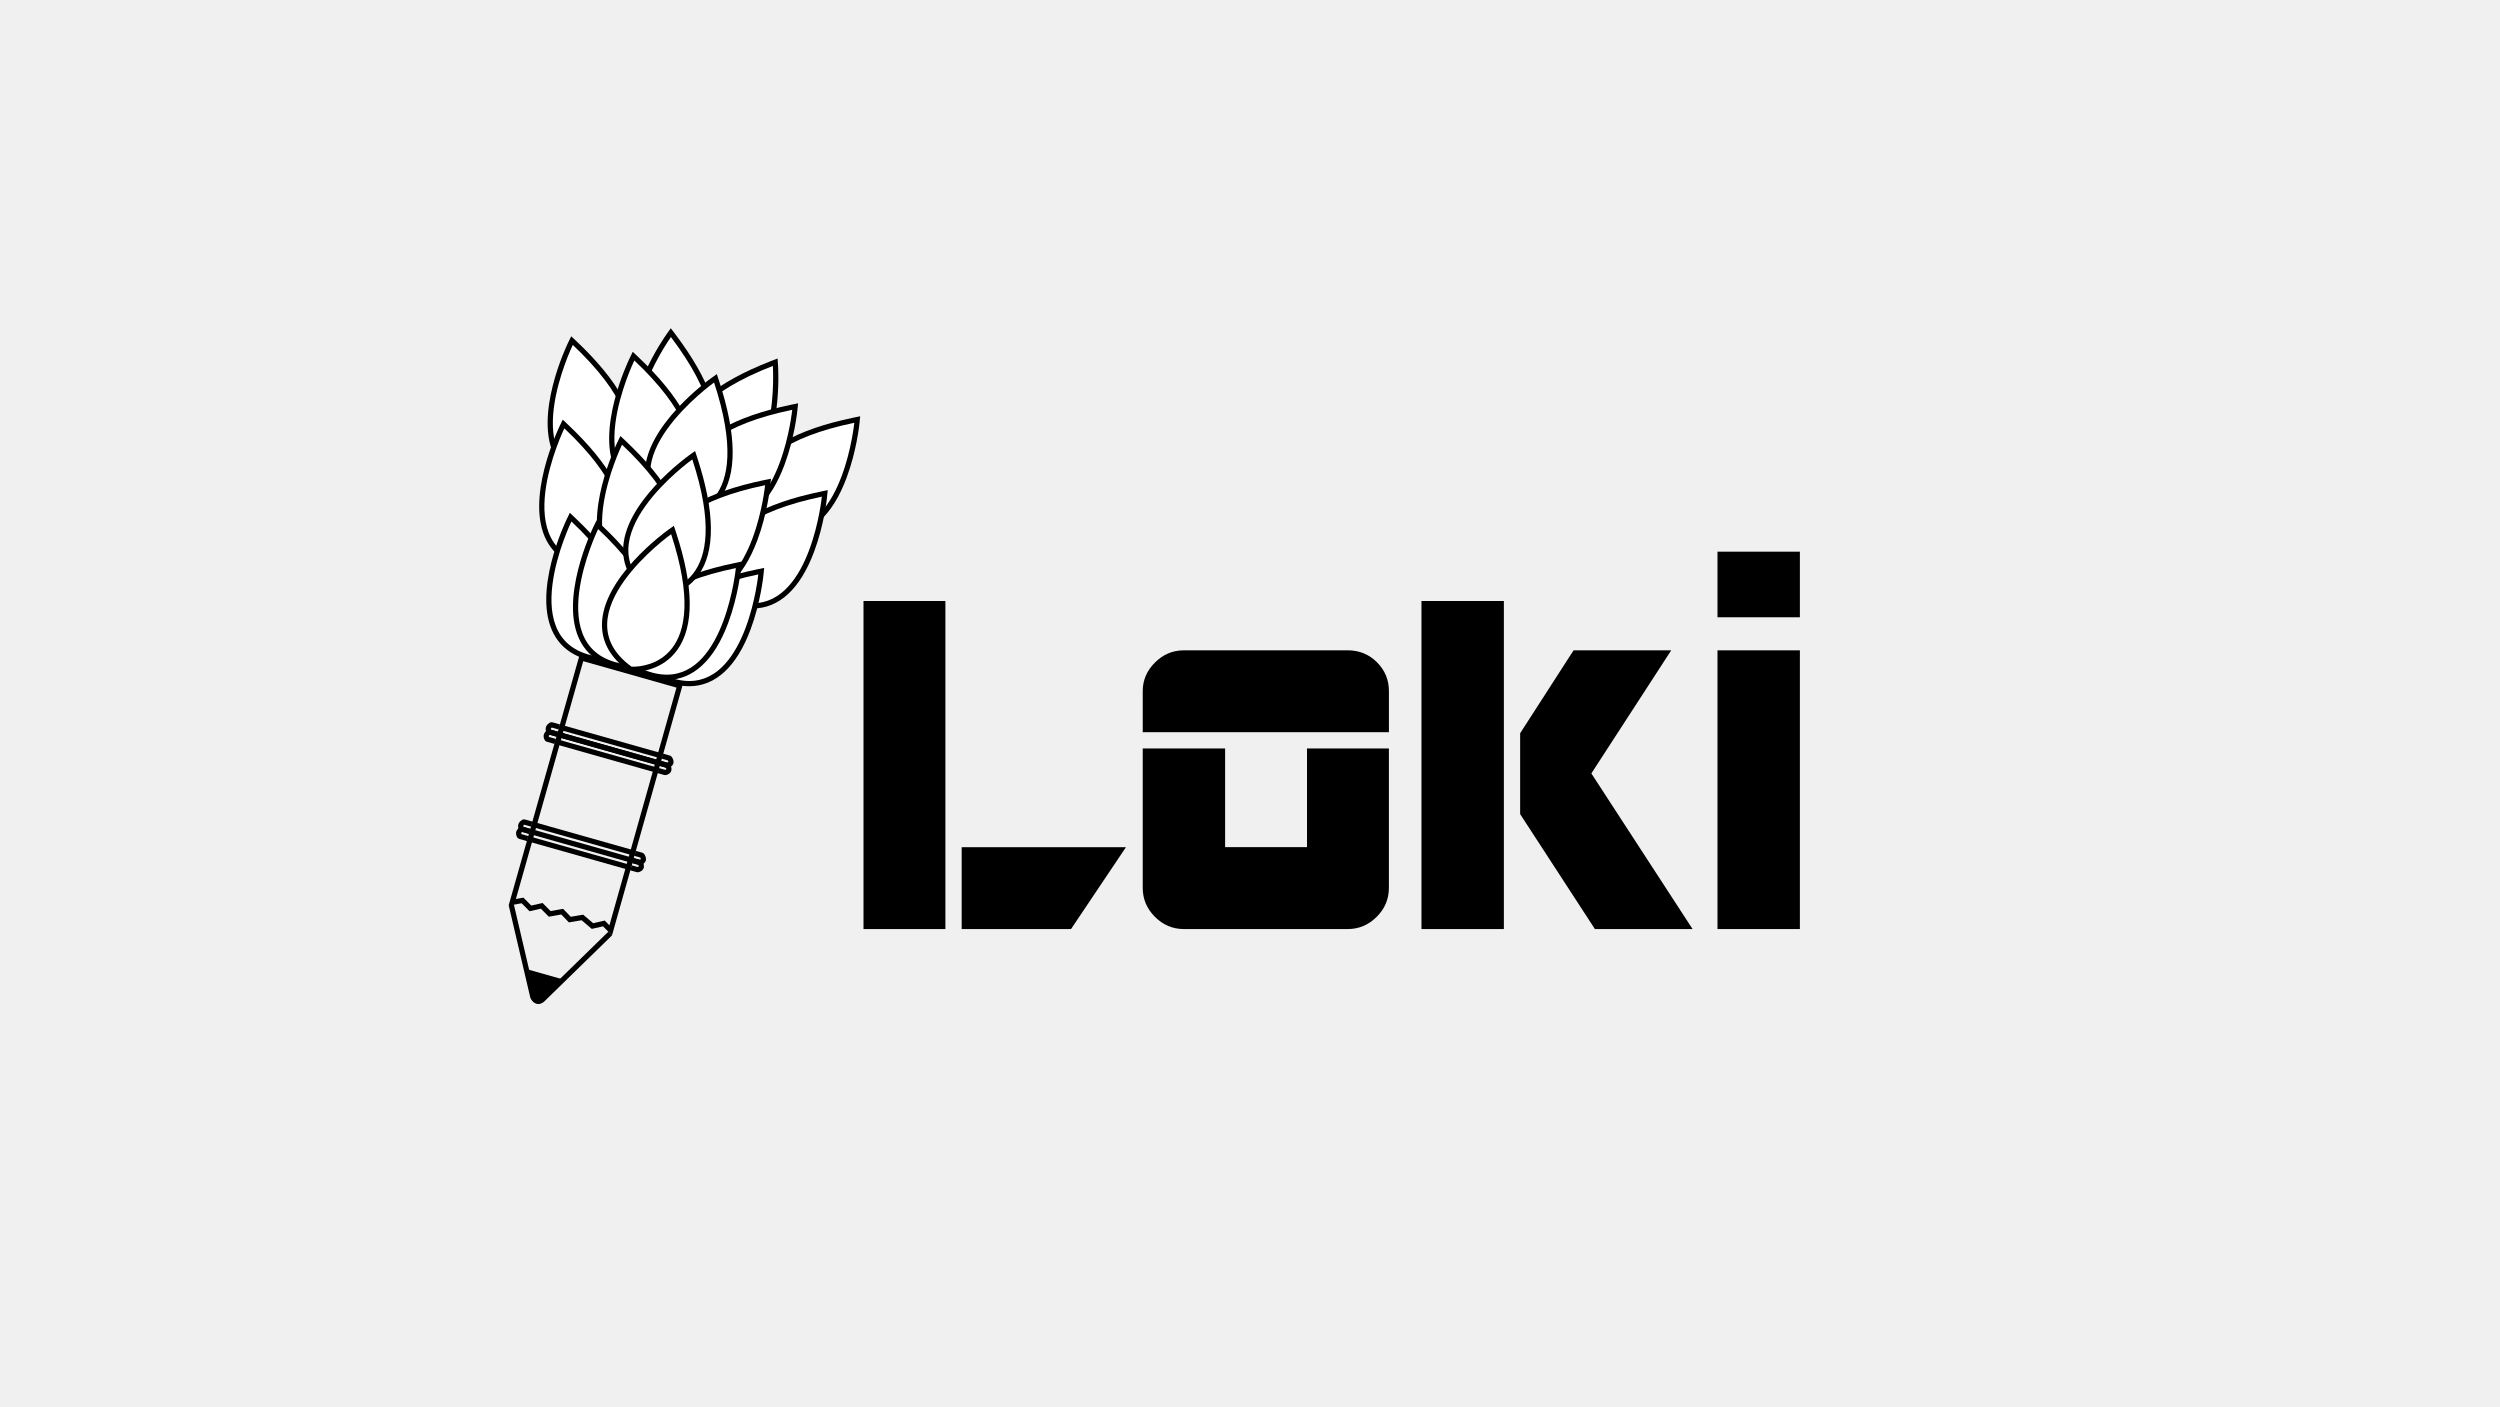
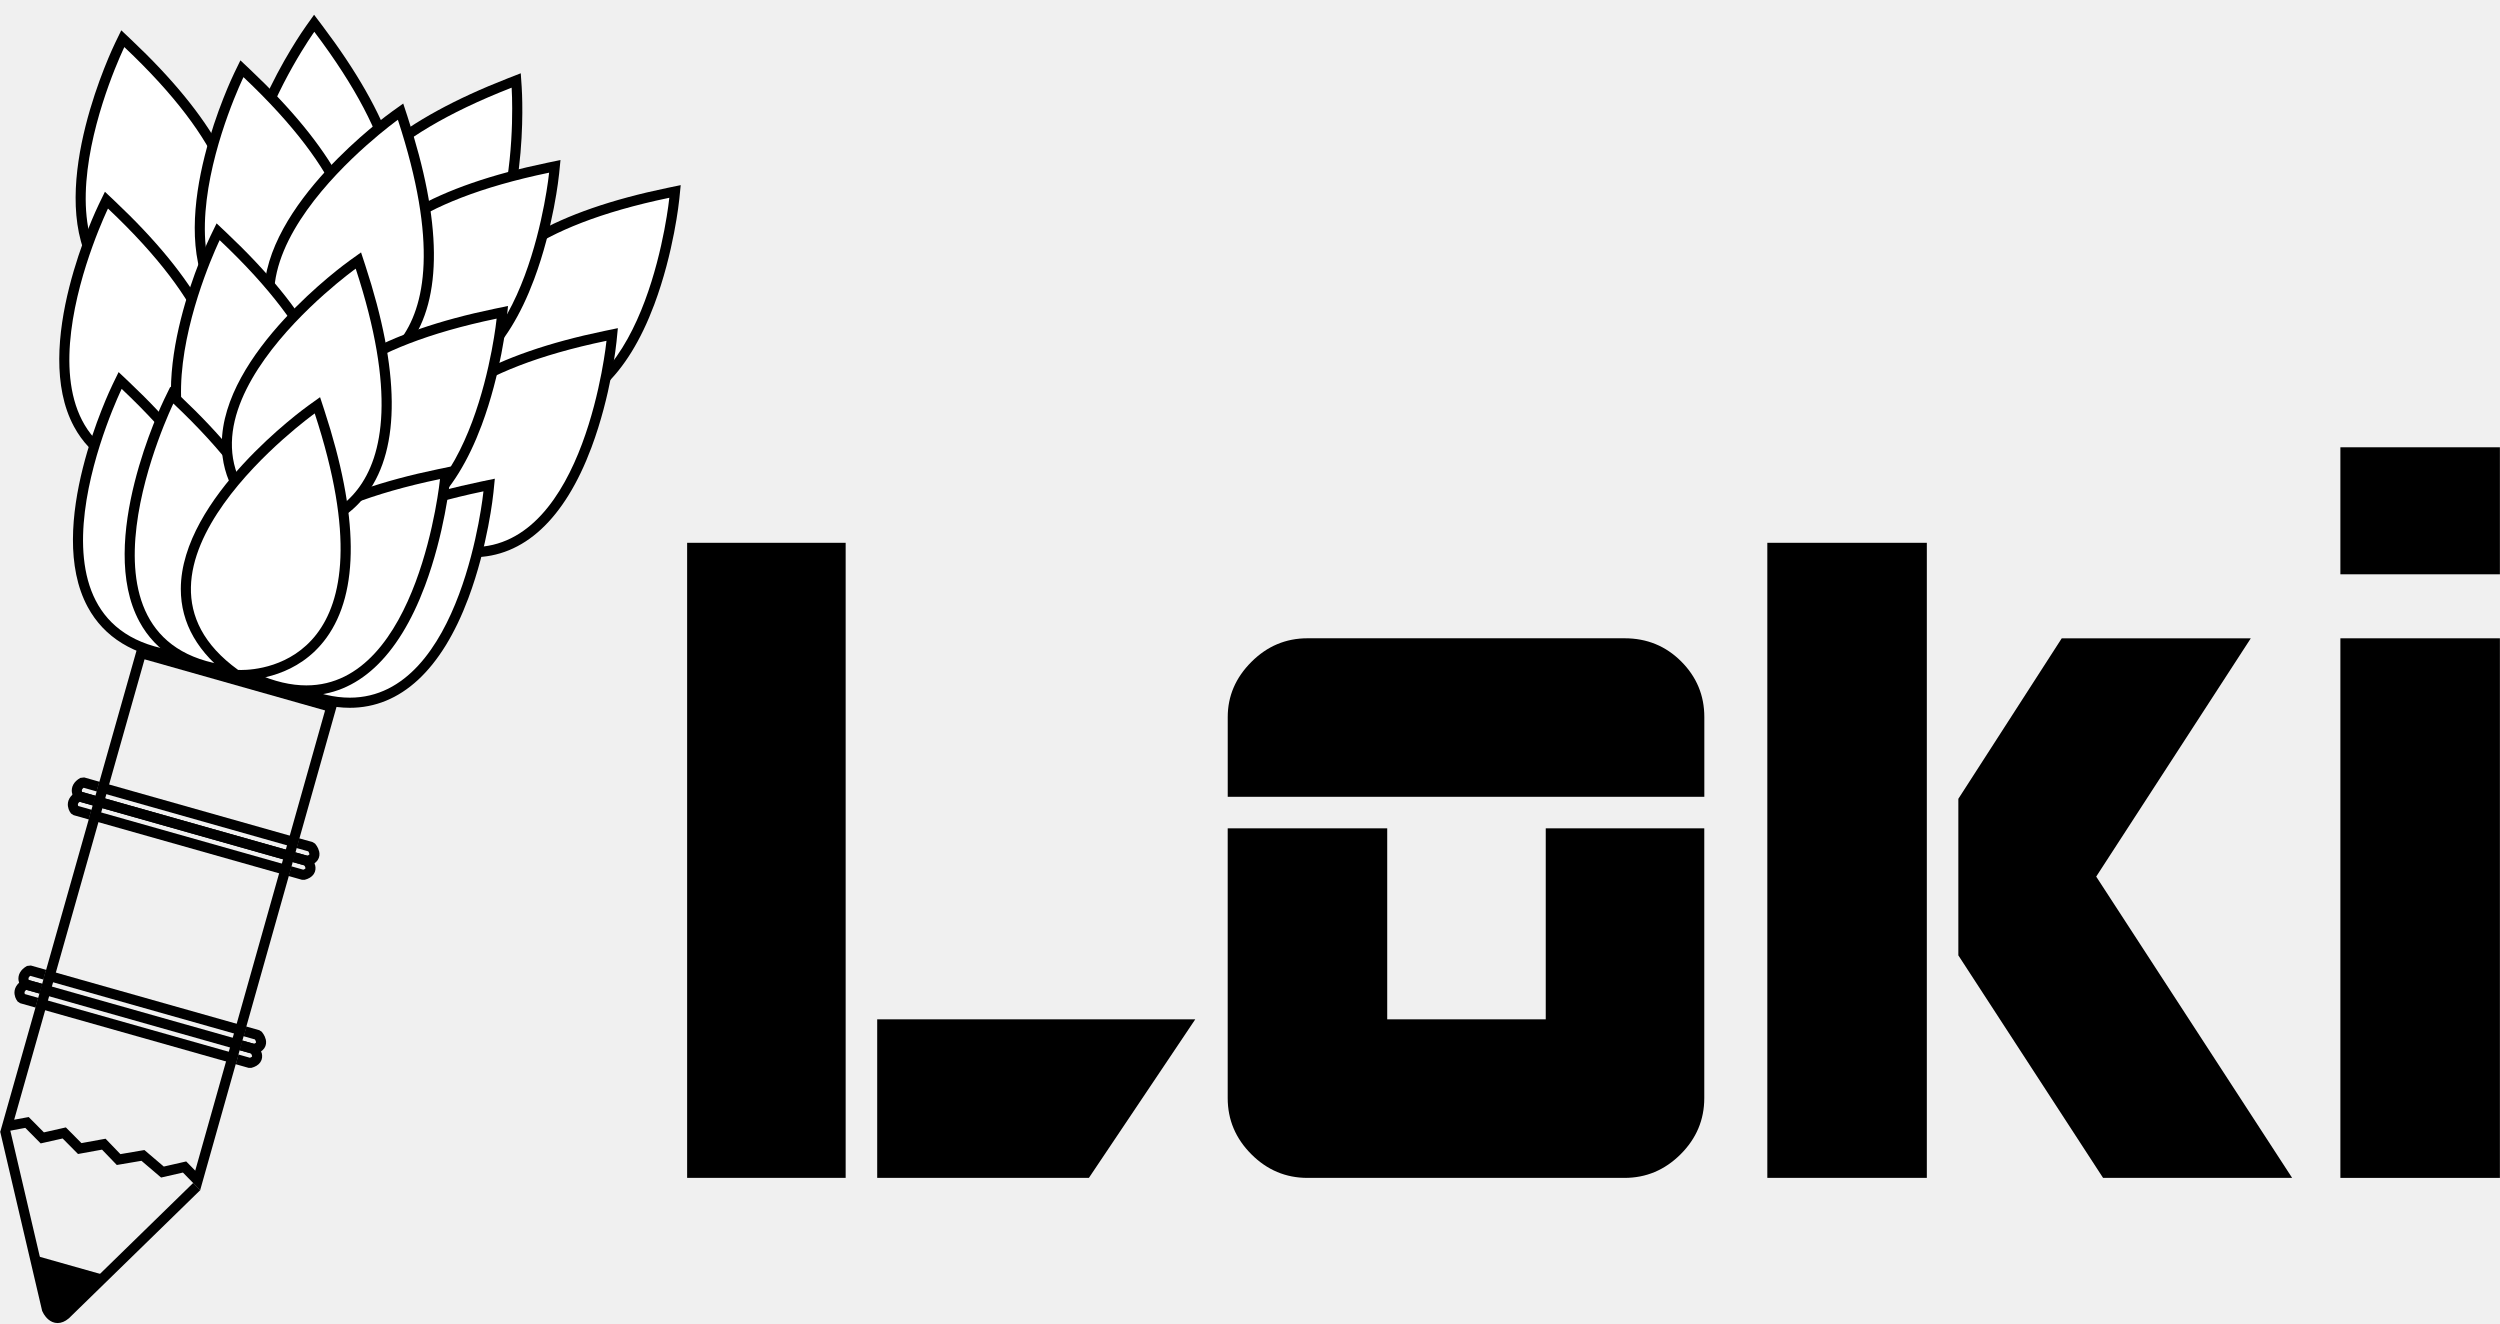
- <svg xmlns="http://www.w3.org/2000/svg" viewBox="0 0 1920 1080">
+ <svg xmlns="http://www.w3.org/2000/svg" viewBox="0 0 991.77 524.87">
  <defs>
    <style>
      .cls-1 {
        stroke-miterlimit: 10;
      }

      .cls-1, .cls-2 {
        fill: none;
        stroke: #000;
        stroke-width: 4px;
      }

      .cls-3 {
        fill: #fff;
      }

      .cls-4 {
        isolation: isolate;
      }

      .cls-2 {
        stroke-linejoin: bevel;
      }

      .cls-5 {
        mix-blend-mode: multiply;
      }
    </style>
  </defs>
  <g class="cls-4">
    <g id="_レイヤー_7" data-name="レイヤー 7" class="cls-5">
      <g>
-         <path class="cls-3" d="m518.91,366.88c-15.34-4.66-25.25-13.27-29.44-25.59-11.32-33.24,22.72-81.56,24.18-83.6l1.58-2.22,1.64,2.18c26.67,35.32,36.52,63.82,29.29,84.69-6.67,19.24-25.37,24.36-26.16,24.56l-.55.14-.54-.16Z" />
-         <path d="m515.27,258.85c67.55,89.47,4.22,106.12,4.22,106.12-65.64-19.95-4.22-106.12-4.22-106.12m-.09-6.76l-3.16,4.44c-1.48,2.07-36.09,51.2-24.44,85.4,4.41,12.96,14.76,22,30.75,26.86l1.08.33,1.1-.29c.83-.22,20.53-5.61,27.54-25.84,7.46-21.54-2.49-50.66-29.58-86.55l-3.29-4.35h0Z" />
+         <path class="cls-3" d="m128.33,120.64c-15.34-4.66-25.25-13.27-29.44-25.59-11.32-33.24,22.72-81.56,24.18-83.6l1.58-2.22,1.64,2.18c26.67,35.32,36.52,63.82,29.29,84.69-6.67,19.24-25.37,24.36-26.16,24.56l-.55.14-.54-.16Z" />
+         <path d="m124.69,12.61c67.55,89.47,4.22,106.12,4.22,106.12-65.64-19.95-4.22-106.12-4.22-106.12m-.09-6.76l-3.16,4.44c-1.48,2.07-36.09,51.2-24.44,85.4,4.41,12.96,14.76,22,30.75,26.86l1.08.33,1.1-.29c.84-.22,20.53-5.61,27.54-25.84,7.46-21.54-2.49-50.66-29.59-86.55l-3.28-4.35h0Z" />
      </g>
      <g>
-         <path class="cls-3" d="m461.5,370.84c-15.9-2.04-27.11-8.88-33.29-20.33-16.7-30.89,8.81-84.2,9.91-86.46l1.19-2.45,1.98,1.87c32.18,30.38,46.65,56.84,42.99,78.63-3.37,20.08-20.96,28.24-21.7,28.58l-.52.23-.56-.07Z" />
-         <path d="m439.91,264.92c81.52,76.96,21.84,103.93,21.84,103.93-68.05-8.74-21.84-103.93-21.84-103.93m-1.22-6.65l-2.38,4.9c-1.11,2.29-27.05,56.5-9.87,88.28,6.51,12.05,18.22,19.23,34.8,21.36l1.12.14,1.03-.47c.79-.36,19.31-8.95,22.85-30.07,3.77-22.49-10.9-49.54-43.59-80.41l-3.96-3.74h0Z" />
+         <path class="cls-3" d="m70.92,124.6c-15.9-2.04-27.11-8.88-33.29-20.33-16.7-30.89,8.81-84.2,9.91-86.46l1.19-2.45,1.98,1.87c32.18,30.38,46.65,56.84,42.99,78.63-3.37,20.08-20.96,28.24-21.7,28.58l-.52.23-.56-.07Z" />
+         <path d="m49.33,18.68c81.52,76.96,21.84,103.93,21.84,103.93C3.12,113.88,49.33,18.68,49.33,18.68m-1.22-6.65l-2.38,4.9c-1.11,2.29-27.05,56.5-9.87,88.28,6.51,12.05,18.22,19.23,34.8,21.36l1.12.14,1.03-.47c.79-.36,19.31-8.95,22.85-30.07,3.77-22.49-10.9-49.54-43.59-80.41l-3.96-3.74h0Z" />
      </g>
      <g>
-         <path class="cls-3" d="m548.25,373.11c-4.51,0-9.37-.68-14.44-2.01l-.55-.14-.39-.41c-.57-.59-13.81-14.76-9.4-34.63,4.79-21.57,28.12-40.66,69.35-56.76l2.54-.99.18,2.72c.15,2.26,3.47,55.75-19.47,80.29-7.4,7.92-16.77,11.93-27.83,11.93Z" />
-         <path d="m593.55,281.02s6.07,90.09-45.3,90.09c-4.24,0-8.87-.61-13.93-1.94,0,0-45.2-47.38,59.23-88.15m3.62-5.71l-5.08,1.98c-41.89,16.35-65.63,35.93-70.57,58.19-4.64,20.91,9.31,35.82,9.9,36.45l.78.82,1.1.29c5.24,1.38,10.27,2.07,14.95,2.07,11.64,0,21.49-4.23,29.29-12.57,23.53-25.17,20.16-79.49,20-81.79l-.37-5.44h0Z" />
+         <path class="cls-3" d="m157.67,126.87c-4.51,0-9.37-.68-14.44-2.01l-.55-.14-.39-.41c-.57-.59-13.81-14.76-9.4-34.63,4.79-21.57,28.12-40.66,69.35-56.76l2.54-.99.18,2.72c.15,2.26,3.47,55.75-19.47,80.29-7.4,7.92-16.77,11.93-27.83,11.93Z" />
+         <path d="m202.97,34.78s6.07,90.09-45.3,90.09c-4.24,0-8.87-.61-13.93-1.94,0,0-45.2-47.38,59.23-88.15m3.62-5.71l-5.08,1.98c-41.89,16.35-65.63,35.93-70.57,58.19-4.64,20.91,9.31,35.82,9.9,36.45l.78.82,1.1.29c5.24,1.38,10.27,2.07,14.95,2.07,11.64,0,21.49-4.23,29.29-12.57,23.53-25.17,20.16-79.49,20-81.79l-.37-5.44h0Z" />
      </g>
      <g>
-         <path class="cls-3" d="m603.09,408.54c-6.53,0-13.56-1.68-20.89-4.99l-.52-.23-.32-.47c-.46-.68-11.16-16.85-3.49-35.72,8.31-20.47,34.5-35.41,77.84-44.41l2.67-.55-.27,2.71c-.02.21-2.17,20.96-9.83,41.43-10.33,27.63-25.96,42.23-45.19,42.23Z" />
-         <path d="m656.11,324.69s-8.22,81.86-53.02,81.86c-6.01,0-12.68-1.47-20.07-4.81,0,0-36.67-54.25,73.09-77.04m4.52-5.02l-5.34,1.11c-44.03,9.14-70.7,24.49-79.28,45.61-8.06,19.84,3.21,36.87,3.69,37.59l.63.94,1.03.47c7.59,3.43,14.9,5.17,21.72,5.17,20.13,0,36.41-15.05,47.06-43.53,7.75-20.71,9.86-41.07,9.94-41.93l.54-5.42h0Z" />
+         <path class="cls-3" d="m212.51,162.3c-6.53,0-13.56-1.68-20.89-4.99l-.52-.23-.32-.47c-.46-.68-11.16-16.85-3.49-35.72,8.31-20.47,34.5-35.41,77.84-44.41l2.67-.55-.27,2.71c-.02.21-2.17,20.96-9.83,41.43-10.33,27.63-25.96,42.23-45.19,42.23Z" />
+         <path d="m265.53,78.45s-8.22,81.86-53.02,81.86c-6.01,0-12.68-1.47-20.07-4.81,0,0-36.67-54.25,73.09-77.04m4.52-5.02l-5.34,1.11c-44.03,9.14-70.7,24.49-79.28,45.61-8.06,19.84,3.21,36.87,3.69,37.59l.63.94,1.03.47c7.59,3.43,14.9,5.17,21.72,5.17,20.13,0,36.41-15.05,47.06-43.53,7.75-20.71,9.86-41.07,9.94-41.93l.54-5.42h0Z" />
      </g>
      <g>
-         <path class="cls-3" d="m555.4,398.58c-6.53,0-13.56-1.68-20.89-4.99l-.52-.23-.32-.47c-.46-.68-11.16-16.85-3.49-35.72,8.31-20.47,34.5-35.41,77.84-44.41l2.67-.55-.27,2.71c-.02.21-2.17,20.96-9.83,41.43-10.33,27.63-25.96,42.23-45.19,42.23Z" />
-         <path d="m608.42,314.73s-8.22,81.86-53.02,81.86c-6.01,0-12.68-1.47-20.07-4.81,0,0-36.67-54.25,73.09-77.04m4.52-5.02l-5.34,1.11c-44.03,9.14-70.7,24.49-79.28,45.61-8.06,19.84,3.21,36.87,3.69,37.59l.63.94,1.03.47c7.59,3.43,14.9,5.17,21.72,5.17,20.13,0,36.41-15.05,47.06-43.53,7.75-20.71,9.86-41.07,9.94-41.93l.54-5.42h0Z" />
+         <path class="cls-3" d="m164.82,152.34c-6.53,0-13.56-1.68-20.9-4.99l-.52-.23-.32-.47c-.46-.68-11.16-16.85-3.49-35.72,8.31-20.47,34.5-35.41,77.84-44.41l2.67-.55-.27,2.71c-.02.21-2.17,20.96-9.83,41.43-10.33,27.63-25.96,42.23-45.19,42.23Z" />
+         <path d="m217.84,68.49s-8.22,81.86-53.02,81.86c-6.01,0-12.68-1.47-20.07-4.81,0,0-36.67-54.25,73.09-77.04m4.52-5.02l-5.34,1.11c-44.03,9.14-70.7,24.49-79.28,45.61-8.06,19.84,3.21,36.87,3.69,37.59l.63.94,1.03.47c7.59,3.43,14.9,5.17,21.72,5.17,20.13,0,36.41-15.05,47.06-43.53,7.75-20.71,9.86-41.07,9.94-41.93l.54-5.42h0Z" />
      </g>
      <g>
-         <path class="cls-3" d="m578.16,465.29c-6.53,0-13.56-1.68-20.89-4.99l-.52-.23-.32-.47c-.46-.68-11.16-16.85-3.49-35.72,8.31-20.47,34.5-35.41,77.84-44.41l2.67-.55-.27,2.71c-.02.21-2.17,20.96-9.83,41.43-10.33,27.63-25.96,42.23-45.19,42.23Z" />
-         <path d="m631.18,381.43s-8.22,81.86-53.02,81.86c-6.01,0-12.68-1.47-20.07-4.81,0,0-36.67-54.25,73.09-77.04m4.52-5.02l-5.34,1.11c-44.03,9.14-70.7,24.49-79.28,45.61-8.06,19.84,3.21,36.87,3.69,37.59l.63.94,1.03.47c7.59,3.43,14.9,5.17,21.72,5.17,20.13,0,36.41-15.05,47.06-43.53,7.75-20.71,9.86-41.07,9.94-41.93l.54-5.42h0Z" />
+         <path class="cls-3" d="m187.58,219.05c-6.53,0-13.56-1.68-20.89-4.99l-.52-.23-.32-.47c-.46-.68-11.16-16.85-3.49-35.72,8.31-20.47,34.5-35.41,77.84-44.41l2.67-.55-.27,2.71c-.02.21-2.17,20.96-9.83,41.43-10.33,27.63-25.96,42.23-45.19,42.23Z" />
+         <path d="m240.6,135.19s-8.22,81.86-53.02,81.86c-6.01,0-12.68-1.47-20.07-4.81,0,0-36.67-54.25,73.09-77.04m4.52-5.02l-5.34,1.11c-44.03,9.14-70.7,24.49-79.28,45.61-8.06,19.84,3.21,36.87,3.69,37.59l.63.94,1.03.47c7.59,3.43,14.9,5.17,21.72,5.17,20.13,0,36.41-15.05,47.06-43.53,7.75-20.71,9.86-41.07,9.94-41.93l.54-5.42h0Z" />
      </g>
      <g>
-         <path class="cls-3" d="m455,434.88c-15.9-2.04-27.11-8.88-33.29-20.33-16.7-30.89,8.81-84.2,9.91-86.46l1.19-2.45,1.98,1.87c32.18,30.38,46.65,56.84,42.99,78.63-3.37,20.08-20.96,28.24-21.7,28.58l-.52.23-.56-.07Z" />
-         <path d="m433.42,328.97c81.52,76.96,21.84,103.93,21.84,103.93-68.05-8.74-21.84-103.93-21.84-103.93m-1.22-6.65l-2.38,4.9c-1.11,2.29-27.05,56.5-9.87,88.28,6.51,12.05,18.22,19.23,34.8,21.36l1.12.14,1.03-.47c.79-.36,19.31-8.95,22.85-30.07,3.77-22.49-10.9-49.54-43.59-80.41l-3.96-3.74h0Z" />
+         <path class="cls-3" d="m64.42,188.64c-15.9-2.04-27.11-8.88-33.29-20.33-16.7-30.89,8.81-84.2,9.91-86.46l1.19-2.45,1.98,1.87c32.18,30.38,46.65,56.84,42.99,78.63-3.37,20.08-20.96,28.24-21.7,28.58l-.52.23-.56-.07Z" />
+         <path d="m42.84,82.73c81.52,76.96,21.84,103.93,21.84,103.93-68.05-8.74-21.84-103.93-21.84-103.93m-1.22-6.65l-2.38,4.9c-1.11,2.29-27.05,56.5-9.87,88.28,6.51,12.05,18.22,19.23,34.8,21.36l1.12.14,1.03-.47c.79-.36,19.31-8.95,22.85-30.07,3.77-22.49-10.9-49.54-43.59-80.41l-3.96-3.74h0Z" />
      </g>
      <g>
-         <path class="cls-3" d="m529.34,525.01c-6.53,0-13.56-1.68-20.89-4.99l-.52-.23-.32-.47c-.46-.68-11.16-16.85-3.49-35.72,8.31-20.47,34.5-35.41,77.84-44.41l2.67-.55-.27,2.71c-.02.21-2.17,20.96-9.83,41.43-10.33,27.63-25.96,42.23-45.19,42.23Z" />
-         <path d="m582.37,441.15s-8.22,81.86-53.02,81.86c-6.01,0-12.68-1.47-20.07-4.81,0,0-36.67-54.25,73.09-77.04m4.52-5.02l-5.34,1.11c-44.03,9.14-70.7,24.49-79.28,45.61-8.06,19.84,3.21,36.87,3.69,37.59l.63.94,1.03.47c7.59,3.43,14.9,5.17,21.72,5.17,20.13,0,36.41-15.05,47.06-43.53,7.75-20.71,9.86-41.07,9.94-41.93l.54-5.42h0Z" />
+         <path class="cls-3" d="m138.77,278.77c-6.53,0-13.56-1.68-20.9-4.99l-.52-.23-.32-.47c-.46-.68-11.16-16.85-3.49-35.72,8.31-20.47,34.5-35.41,77.84-44.41l2.67-.55-.27,2.71c-.02.21-2.17,20.96-9.83,41.43-10.33,27.63-25.96,42.23-45.19,42.23Z" />
+         <path d="m191.79,194.91s-8.22,81.86-53.02,81.86c-6.01,0-12.68-1.47-20.07-4.81,0,0-36.67-54.25,73.09-77.04m4.52-5.02l-5.34,1.11c-44.03,9.14-70.7,24.49-79.28,45.61-8.06,19.84,3.21,36.87,3.69,37.59l.63.94,1.03.47c7.59,3.43,14.9,5.17,21.72,5.17,20.13,0,36.41-15.05,47.06-43.53,7.75-20.71,9.86-41.07,9.94-41.93l.54-5.42h0Z" />
      </g>
      <g>
-         <path class="cls-3" d="m460.44,506.42c-15.9-2.04-27.11-8.88-33.29-20.33-16.7-30.89,8.81-84.2,9.91-86.46l1.19-2.45,1.98,1.87c32.18,30.38,46.65,56.84,42.99,78.63-3.37,20.08-20.96,28.24-21.7,28.58l-.52.23-.56-.07Z" />
-         <path d="m438.85,400.51c81.52,76.96,21.84,103.93,21.84,103.93-68.05-8.74-21.84-103.93-21.84-103.93m-1.22-6.65l-2.38,4.9c-1.11,2.29-27.05,56.5-9.87,88.28,6.51,12.05,18.22,19.23,34.8,21.36l1.12.14,1.03-.47c.79-.36,19.31-8.95,22.85-30.07,3.77-22.49-10.9-49.54-43.59-80.41l-3.96-3.74h0Z" />
+         <path class="cls-3" d="m69.86,260.19c-15.9-2.04-27.11-8.88-33.29-20.33-16.7-30.89,8.81-84.2,9.91-86.46l1.19-2.45,1.98,1.87c32.18,30.38,46.65,56.84,42.99,78.63-3.37,20.08-20.96,28.24-21.7,28.58l-.52.23-.56-.07Z" />
+         <path d="m48.27,154.27c81.52,76.96,21.84,103.93,21.84,103.93-68.05-8.74-21.84-103.93-21.84-103.93m-1.22-6.65l-2.38,4.9c-1.11,2.29-27.05,56.5-9.87,88.28,6.51,12.05,18.22,19.23,34.8,21.36l1.12.14,1.03-.47c.79-.36,19.31-8.95,22.85-30.07,3.77-22.49-10.9-49.54-43.59-80.41l-3.96-3.74h0Z" />
      </g>
      <g>
-         <path class="cls-3" d="m508.75,382.76c-15.9-2.04-27.1-8.88-33.29-20.33-16.7-30.89,8.81-84.2,9.91-86.46l1.19-2.45,1.98,1.87c32.18,30.38,46.65,56.84,42.99,78.63-3.37,20.08-20.96,28.24-21.7,28.58l-.52.23-.56-.07Z" />
-         <path d="m487.17,276.84c81.52,76.96,21.84,103.93,21.84,103.93-68.05-8.74-21.84-103.93-21.84-103.93m-1.22-6.65l-2.38,4.9c-1.11,2.29-27.05,56.5-9.87,88.28,6.51,12.05,18.22,19.23,34.8,21.36l1.12.14,1.03-.47c.79-.36,19.31-8.95,22.85-30.07,3.77-22.49-10.9-49.54-43.59-80.41l-3.96-3.74h0Z" />
+         <path class="cls-3" d="m118.18,136.52c-15.9-2.04-27.1-8.88-33.29-20.33-16.7-30.89,8.81-84.2,9.91-86.46l1.19-2.45,1.98,1.87c32.18,30.38,46.65,56.84,42.99,78.63-3.37,20.08-20.96,28.24-21.7,28.58l-.52.23-.56-.07Z" />
+         <path d="m96.59,30.6c81.52,76.96,21.84,103.93,21.84,103.93-68.05-8.74-21.84-103.93-21.84-103.93m-1.22-6.65l-2.38,4.9c-1.11,2.29-27.05,56.5-9.87,88.28,6.51,12.05,18.22,19.23,34.8,21.36l1.12.14,1.03-.47c.79-.36,19.31-8.95,22.85-30.07,3.77-22.49-10.9-49.54-43.59-80.41l-3.96-3.74h0Z" />
      </g>
      <g>
-         <path class="cls-3" d="m519.25,397.53c-.89,0-1.38-.04-1.38-.04l-.56-.04-.46-.33c-13-9.38-19.58-20.74-19.56-33.75.06-35.12,47.92-69.79,49.96-71.25l2.22-1.59.85,2.59c13.48,41.13,13.85,70.9,1.11,88.49-10.71,14.77-27.33,15.92-32.18,15.92Z" />
-         <path d="m548.41,293.75c32.04,97.77-20.33,101.79-29.16,101.79-.79,0-1.23-.03-1.23-.03-55.63-40.15,30.4-101.76,30.4-101.76m2.1-6.43l-4.43,3.17c-2.07,1.48-50.73,36.75-50.8,72.88-.02,13.69,6.83,25.6,20.39,35.38l.92.66,1.13.08c.1,0,.63.04,1.52.04,5.08,0,22.53-1.21,33.8-16.75,13.14-18.13,12.86-48.51-.83-90.29l-1.7-5.18h0Z" />
+         <path class="cls-3" d="m128.67,151.3c-.88,0-1.38-.04-1.38-.04l-.56-.04-.46-.33c-13-9.38-19.58-20.74-19.56-33.75.06-35.12,47.92-69.79,49.96-71.25l2.22-1.59.85,2.59c13.48,41.13,13.85,70.91,1.11,88.49-10.7,14.77-27.33,15.92-32.17,15.92h0Z" />
+         <path d="m157.84,47.51c32.04,97.77-20.33,101.79-29.16,101.79-.79,0-1.23-.03-1.23-.03-55.63-40.15,30.4-101.76,30.4-101.76m2.1-6.43l-4.43,3.17c-2.07,1.48-50.73,36.75-50.8,72.88-.02,13.69,6.83,25.6,20.39,35.38l.92.66,1.13.08c.1,0,.63.04,1.53.04,5.08,0,22.53-1.21,33.8-16.75,13.14-18.13,12.86-48.51-.83-90.29l-1.7-5.18h0Z" />
      </g>
      <g>
-         <path class="cls-3" d="m534.57,456.49c-6.53,0-13.56-1.68-20.89-4.99l-.52-.23-.32-.47c-.46-.68-11.16-16.85-3.49-35.72,8.31-20.47,34.5-35.41,77.84-44.41l2.67-.55-.27,2.71c-.02.21-2.17,20.96-9.83,41.43-10.33,27.63-25.96,42.23-45.19,42.23Z" />
-         <path d="m587.59,372.63s-8.22,81.86-53.02,81.86c-6.01,0-12.68-1.47-20.07-4.81,0,0-36.67-54.25,73.09-77.04m4.52-5.02l-5.34,1.11c-44.03,9.14-70.7,24.49-79.28,45.61-8.06,19.84,3.21,36.87,3.69,37.59l.63.94,1.03.47c7.59,3.43,14.9,5.17,21.72,5.17,20.13,0,36.41-15.05,47.06-43.53,7.75-20.71,9.86-41.07,9.94-41.93l.54-5.42h0Z" />
+         <path class="cls-3" d="m143.99,210.25c-6.53,0-13.56-1.68-20.9-4.99l-.52-.23-.32-.47c-.46-.68-11.16-16.85-3.49-35.72,8.31-20.47,34.5-35.41,77.84-44.41l2.67-.55-.27,2.71c-.02.21-2.17,20.96-9.83,41.43-10.33,27.63-25.96,42.23-45.18,42.23Z" />
+         <path d="m197.02,126.39s-8.22,81.86-53.02,81.86c-6.01,0-12.68-1.47-20.07-4.81,0,0-36.67-54.25,73.09-77.04m4.52-5.02l-5.34,1.11c-44.03,9.14-70.7,24.49-79.28,45.61-8.06,19.84,3.21,36.87,3.69,37.59l.63.94,1.03.47c7.59,3.43,14.9,5.17,21.72,5.17,20.13,0,36.41-15.05,47.06-43.53,7.75-20.71,9.86-41.07,9.94-41.93l.54-5.42h0Z" />
      </g>
      <g>
-         <path class="cls-3" d="m512.12,520.13c-6.53,0-13.56-1.68-20.89-4.99l-.52-.23-.32-.47c-.46-.68-11.16-16.85-3.49-35.72,8.31-20.47,34.5-35.41,77.84-44.41l2.67-.55-.27,2.71c-.02.21-2.17,20.96-9.83,41.43-10.33,27.63-25.96,42.23-45.19,42.23Z" />
-         <path d="m565.14,436.28s-8.22,81.86-53.02,81.86c-6.01,0-12.68-1.47-20.07-4.81,0,0-36.67-54.25,73.09-77.04m4.52-5.02l-5.34,1.11c-44.03,9.14-70.7,24.49-79.28,45.61-8.06,19.84,3.21,36.87,3.69,37.59l.63.94,1.03.47c7.59,3.43,14.9,5.17,21.72,5.17,20.13,0,36.41-15.05,47.06-43.53,7.75-20.71,9.86-41.07,9.94-41.93l.54-5.42h0Z" />
+         <path class="cls-3" d="m121.54,273.89c-6.53,0-13.56-1.68-20.89-4.99l-.52-.23-.32-.47c-.46-.68-11.16-16.85-3.49-35.72,8.31-20.47,34.5-35.41,77.84-44.41l2.67-.55-.27,2.71c-.02.21-2.17,20.96-9.83,41.43-10.33,27.63-25.96,42.23-45.19,42.23Z" />
+         <path d="m174.56,190.04s-8.22,81.86-53.02,81.86c-6.01,0-12.68-1.47-20.07-4.81,0,0-36.67-54.25,73.09-77.04m4.52-5.02l-5.34,1.11c-44.03,9.14-70.7,24.49-79.28,45.61-8.06,19.84,3.21,36.87,3.69,37.59l.63.94,1.03.47c7.59,3.43,14.9,5.17,21.72,5.17,20.13,0,36.41-15.05,47.06-43.53,7.75-20.71,9.86-41.07,9.94-41.93l.54-5.42h0Z" />
      </g>
      <g>
-         <path class="cls-3" d="m499.3,447.43c-15.9-2.04-27.11-8.88-33.29-20.33-16.7-30.89,8.81-84.2,9.91-86.46l1.19-2.45,1.98,1.87c32.18,30.38,46.65,56.84,42.99,78.63-3.37,20.08-20.96,28.24-21.7,28.58l-.52.23-.56-.07Z" />
-         <path d="m477.71,341.51c81.52,76.96,21.84,103.93,21.84,103.93-68.05-8.74-21.84-103.93-21.84-103.93m-1.22-6.65l-2.38,4.9c-1.11,2.29-27.05,56.5-9.87,88.28,6.51,12.05,18.22,19.23,34.8,21.36l1.12.14,1.03-.47c.79-.36,19.31-8.95,22.85-30.07,3.77-22.49-10.9-49.54-43.59-80.41l-3.96-3.74h0Z" />
+         <path class="cls-3" d="m108.72,201.19c-15.9-2.04-27.11-8.88-33.29-20.33-16.7-30.89,8.81-84.2,9.91-86.46l1.19-2.45,1.98,1.87c32.18,30.38,46.65,56.84,42.99,78.63-3.37,20.08-20.96,28.24-21.7,28.58l-.52.23-.56-.07Z" />
+         <path d="m87.14,95.27c81.52,76.96,21.84,103.93,21.84,103.93-68.05-8.74-21.84-103.93-21.84-103.93m-1.22-6.65l-2.38,4.9c-1.11,2.29-27.05,56.5-9.87,88.28,6.51,12.05,18.22,19.23,34.8,21.36l1.12.14,1.03-.47c.79-.36,19.31-8.95,22.85-30.07,3.77-22.49-10.9-49.54-43.59-80.41l-3.96-3.74h0Z" />
      </g>
      <g>
-         <path class="cls-3" d="m480.95,512.23c-15.9-2.04-27.11-8.88-33.29-20.33-16.7-30.89,8.81-84.2,9.91-86.46l1.19-2.45,1.98,1.87c32.18,30.38,46.65,56.84,42.99,78.63-3.37,20.08-20.96,28.24-21.7,28.58l-.52.23-.56-.07Z" />
-         <path d="m459.36,406.32c81.52,76.96,21.84,103.93,21.84,103.93-68.05-8.74-21.84-103.93-21.84-103.93m-1.22-6.65l-2.38,4.9c-1.11,2.29-27.05,56.5-9.87,88.28,6.51,12.05,18.22,19.23,34.8,21.36l1.12.14,1.03-.47c.79-.36,19.31-8.95,22.85-30.07,3.77-22.49-10.9-49.54-43.59-80.41l-3.96-3.74h0Z" />
+         <path class="cls-3" d="m90.37,265.99c-15.9-2.04-27.11-8.88-33.29-20.33-16.7-30.89,8.81-84.2,9.91-86.46l1.19-2.45,1.98,1.87c32.18,30.38,46.65,56.84,42.99,78.63-3.37,20.08-20.95,28.24-21.7,28.58l-.52.23-.56-.07Z" />
+         <path d="m68.78,160.08c81.52,76.96,21.84,103.93,21.84,103.93-68.05-8.74-21.84-103.93-21.84-103.93m-1.22-6.65l-2.38,4.9c-1.11,2.29-27.05,56.5-9.87,88.28,6.51,12.05,18.22,19.23,34.8,21.36l1.12.14,1.03-.47c.79-.36,19.31-8.95,22.85-30.07,3.77-22.49-10.9-49.54-43.59-80.41l-3.96-3.74h0Z" />
      </g>
      <g>
-         <path class="cls-3" d="m502.52,456.6c-.88,0-1.38-.04-1.38-.04l-.56-.04-.46-.33c-13-9.38-19.58-20.74-19.56-33.75.06-35.12,47.92-69.79,49.96-71.25l2.22-1.59.85,2.59c13.48,41.13,13.85,70.91,1.11,88.49-10.7,14.77-27.33,15.92-32.17,15.92h0Z" />
-         <path d="m531.69,352.81c32.04,97.77-20.33,101.79-29.16,101.79-.79,0-1.23-.03-1.23-.03-55.63-40.15,30.4-101.76,30.4-101.76m2.1-6.43l-4.43,3.17c-2.07,1.48-50.73,36.75-50.8,72.88-.02,13.69,6.83,25.6,20.39,35.38l.92.66,1.13.08c.1,0,.63.04,1.52.04,5.08,0,22.53-1.21,33.8-16.75,13.14-18.13,12.86-48.51-.83-90.29l-1.7-5.18h0Z" />
+         <path class="cls-3" d="m111.95,210.36c-.89,0-1.38-.04-1.38-.04l-.56-.04-.46-.33c-13-9.38-19.58-20.74-19.56-33.75.06-35.12,47.92-69.79,49.96-71.25l2.22-1.59.85,2.59c13.48,41.13,13.85,70.9,1.11,88.49-10.71,14.77-27.33,15.92-32.18,15.92Z" />
+         <path d="m141.11,106.57c32.04,97.77-20.33,101.79-29.16,101.79-.79,0-1.23-.03-1.23-.03-55.63-40.15,30.4-101.76,30.4-101.76m2.1-6.43l-4.43,3.17c-2.07,1.48-50.73,36.75-50.8,72.88-.02,13.69,6.83,25.6,20.39,35.38l.92.66,1.13.08c.1,0,.63.04,1.53.04,5.08,0,22.53-1.21,33.8-16.75,13.14-18.13,12.86-48.51-.83-90.29l-1.7-5.18h0Z" />
      </g>
      <g>
-         <path class="cls-3" d="m486.26,514.02c-.89,0-1.38-.04-1.38-.04l-.56-.04-.46-.33c-13-9.38-19.58-20.74-19.56-33.75.06-35.12,47.92-69.79,49.96-71.25l2.22-1.59.85,2.59c13.48,41.13,13.85,70.9,1.11,88.49-10.71,14.77-27.33,15.92-32.18,15.92Z" />
-         <path d="m515.42,410.23c32.04,97.77-20.33,101.79-29.16,101.79-.79,0-1.23-.03-1.23-.03-55.63-40.15,30.4-101.76,30.4-101.76m2.1-6.43l-4.43,3.17c-2.07,1.48-50.73,36.75-50.8,72.88-.02,13.69,6.83,25.6,20.39,35.38l.92.66,1.13.08c.1,0,.63.04,1.52.04,5.08,0,22.53-1.21,33.8-16.75,13.14-18.13,12.86-48.51-.83-90.29l-1.7-5.18h0Z" />
+         <path class="cls-3" d="m95.68,267.78c-.88,0-1.38-.04-1.38-.04l-.56-.04-.46-.33c-13-9.38-19.58-20.74-19.56-33.75.06-35.12,47.93-69.79,49.96-71.25l2.22-1.59.85,2.59c13.48,41.13,13.85,70.91,1.11,88.49-10.7,14.77-27.33,15.92-32.17,15.92h0Z" />
+         <path d="m124.85,164c32.04,97.77-20.33,101.79-29.16,101.79-.79,0-1.23-.03-1.23-.03-55.63-40.15,30.4-101.76,30.4-101.76m2.1-6.43l-4.43,3.17c-2.07,1.48-50.73,36.75-50.8,72.88-.02,13.69,6.83,25.6,20.39,35.38l.92.66,1.13.08c.1,0,.63.04,1.53.04,5.08,0,22.53-1.21,33.8-16.75,13.14-18.13,12.86-48.51-.83-90.29l-1.7-5.18h0Z" />
      </g>
    </g>
    <g id="_レイヤー_7のコピー" data-name="レイヤー 7のコピー" class="cls-5">
-       <path d="m663.17,713.52v-251.95h62.89v251.95h-62.89Zm159.38,0h-83.98v-62.89h126.17l-42.19,62.89Z" />
-       <path d="m877.62,562.35v-31.64c0-8.33,3.12-15.62,9.38-21.88s13.67-9.38,22.27-9.38h125.78c8.85,0,16.34,3.06,22.46,9.18,6.12,6.12,9.18,13.48,9.18,22.07v31.64h-189.06Zm157.42,151.17h-125.78c-8.59,0-16.02-3.12-22.27-9.38s-9.38-13.67-9.38-22.27v-107.03h63.28v75.78h62.89v-75.78h62.89v107.03c0,8.59-3.12,16.02-9.38,22.27s-13.67,9.38-22.27,9.38Z" />
-       <path d="m1091.69,713.52v-251.95h63.28v251.95h-63.28Zm133.2,0l-57.42-88.28v-62.11l41.02-63.67h75l-61.33,94.53,77.73,119.53h-75Z" />
-       <path d="m1319.03,474.07v-50.39h63.28v50.39h-63.28Zm0,239.45v-214.06h63.28v214.06h-63.28Z" />
+       <path d="m272.59,467.28v-251.95h62.89v251.95h-62.89Zm159.38,0h-83.98v-62.89h126.17l-42.19,62.89Z" />
+       <path d="m487.05,316.11v-31.64c0-8.33,3.12-15.62,9.38-21.88s13.67-9.38,22.27-9.38h125.78c8.85,0,16.34,3.06,22.46,9.18,6.12,6.12,9.18,13.48,9.18,22.07v31.64h-189.06Zm157.42,151.17h-125.78c-8.59,0-16.02-3.12-22.27-9.38s-9.38-13.67-9.38-22.27v-107.03h63.28v75.78h62.89v-75.78h62.89v107.03c0,8.59-3.12,16.02-9.38,22.27s-13.67,9.38-22.27,9.38Z" />
+       <path d="m701.11,467.28v-251.95h63.28v251.95h-63.28Zm133.2,0l-57.42-88.28v-62.11l41.02-63.67h75l-61.33,94.53,77.73,119.53h-75Z" />
+       <path d="m928.45,227.83v-50.39h63.28v50.39h-63.28Zm0,239.45v-214.06h63.28v214.06h-63.28Z" />
    </g>
    <g id="_葉" data-name="葉">
-       <path class="cls-1" d="m392.63,694.83l16.58,70.84s2.61,6.06,7.34,2.08l52.08-50.81" />
-       <path d="m447.93,507.8l71.61,20.28-51.51,182.57-2.01-2.06-1.57-1.6-2.18.5-6.71,1.53-6.27-5.34-1.42-1.21-1.84.31-7.69,1.31-4.39-4.56-1.49-1.55-2.11.38-7.46,1.36-4.62-4.66-1.56-1.57-2.16.49-6.55,1.48-4.54-4.58-1.49-1.5-2.08.38-3.69.68,51.72-182.63m-2.76-4.94l-54.5,192.43.47.14,9.48-1.75,6.1,6.16,8.71-1.96,6.1,6.16,9.54-1.73,5.86,6.09,9.78-1.66,7.79,6.64,8.66-1.98,6,6.13.85.86,54.47-193.06-79.3-22.46h0Z" />
+       <path class="cls-1" d="m2.05,448.59l16.58,70.84s2.61,6.06,7.34,2.08l52.08-50.81" />
+       <path d="m57.35,261.56l71.61,20.28-51.51,182.57-2.01-2.06-1.57-1.6-2.18.5-6.71,1.53-6.27-5.34-1.42-1.21-1.84.31-7.69,1.31-4.39-4.56-1.49-1.55-2.11.38-7.46,1.36-4.62-4.66-1.56-1.57-2.16.49-6.55,1.48-4.54-4.58-1.49-1.5-2.08.38-3.69.68,51.72-182.63m-2.76-4.94L.09,449.05l.47.14,9.48-1.75,6.1,6.16,8.71-1.96,6.1,6.16,9.53-1.73,5.86,6.09,9.78-1.66,7.79,6.64,8.66-1.98,6,6.13.84.86,54.47-193.06-79.3-22.46h0Z" />
      <g>
-         <line class="cls-1" x1="427.9" y1="563.84" x2="507.2" y2="586.29" />
-         <line class="cls-1" x1="429.47" y1="558.29" x2="508.77" y2="580.74" />
-         <line class="cls-1" x1="426.33" y1="569.39" x2="505.63" y2="591.84" />
-         <line class="cls-1" x1="427.9" y1="563.84" x2="507.2" y2="586.29" />
-         <line class="cls-1" x1="408.34" y1="632.91" x2="487.83" y2="655.41" />
-         <line class="cls-1" x1="484.64" y1="666.5" x2="405.2" y2="644.01" />
-         <line class="cls-1" x1="406.77" y1="638.46" x2="486.21" y2="660.95" />
+         <line class="cls-1" x1="37.32" y1="317.6" x2="116.62" y2="340.05" />
+         <line class="cls-1" x1="38.89" y1="312.05" x2="118.19" y2="334.5" />
+         <line class="cls-1" x1="35.75" y1="323.15" x2="115.05" y2="345.6" />
+         <line class="cls-1" x1="37.32" y1="317.6" x2="116.62" y2="340.05" />
+         <line class="cls-1" x1="17.76" y1="386.67" x2="97.25" y2="409.17" />
+         <line class="cls-1" x1="94.06" y1="420.26" x2="14.62" y2="397.77" />
+         <line class="cls-1" x1="16.19" y1="392.22" x2="95.63" y2="414.71" />
      </g>
-       <path d="m404.57,744.32l28.64,8.11-15.51,15.2s-4.63,4.01-7.34-2.08l-5.8-21.23Z" />
+       <path d="m13.99,498.08l28.64,8.11-15.51,15.2s-4.63,4.01-7.34-2.08l-5.8-21.23Z" />
    </g>
    <g id="_レイヤー_13のコピー_2" data-name="レイヤー 13のコピー 2">
      <g>
-         <path class="cls-2" d="m429.47,558.29l-6.03-1.71c-4.21,2.35-1.57,5.55-1.57,5.55l6.03,1.71" />
-         <path class="cls-2" d="m507.2,586.29l5.3,1.5c5.24-1.38,1.57-5.55,1.57-5.55l-5.3-1.5" />
-         <path class="cls-2" d="m507.2,586.29l5.3,1.5s3.67,4.17-1.57,5.55l-5.3-1.5" />
-         <path class="cls-2" d="m427.9,563.84l-6.03-1.7c-4.21,2.35-1.57,5.55-1.57,5.55l6.03,1.71" />
-         <path class="cls-2" d="m486.21,660.95l5.12,1.45c5.24-1.38,1.57-5.55,1.57-5.55l-5.13-1.45" />
-         <path class="cls-2" d="m408.34,632.91l-6.07-1.72c-4.21,2.35-1.57,5.55-1.57,5.55l6.07,1.72" />
-         <path class="cls-2" d="m406.77,638.46l-6.07-1.71c-4.21,2.35-1.57,5.55-1.57,5.55l6.07,1.72" />
-         <path class="cls-2" d="m486.21,660.95l5.12,1.45s3.67,4.17-1.57,5.55l-5.12-1.45" />
+         <path class="cls-2" d="m38.89,312.05l-6.03-1.71c-4.21,2.35-1.57,5.55-1.57,5.55l6.03,1.71" />
+         <path class="cls-2" d="m116.62,340.05l5.3,1.5c5.24-1.38,1.57-5.55,1.57-5.55l-5.3-1.5" />
+         <path class="cls-2" d="m116.62,340.05l5.3,1.5s3.67,4.17-1.57,5.55l-5.3-1.5" />
+         <path class="cls-2" d="m37.32,317.6l-6.03-1.7c-4.21,2.35-1.57,5.55-1.57,5.55l6.03,1.71" />
+         <path class="cls-2" d="m95.63,414.71l5.12,1.45c5.24-1.38,1.57-5.55,1.57-5.55l-5.13-1.45" />
+         <path class="cls-2" d="m17.76,386.67l-6.07-1.72c-4.21,2.35-1.57,5.55-1.57,5.55l6.07,1.72" />
+         <path class="cls-2" d="m16.19,392.22l-6.07-1.71c-4.21,2.35-1.57,5.55-1.57,5.55l6.07,1.72" />
+         <path class="cls-2" d="m95.63,414.71l5.12,1.45s3.67,4.17-1.57,5.55l-5.12-1.45" />
      </g>
    </g>
  </g>
</svg>
